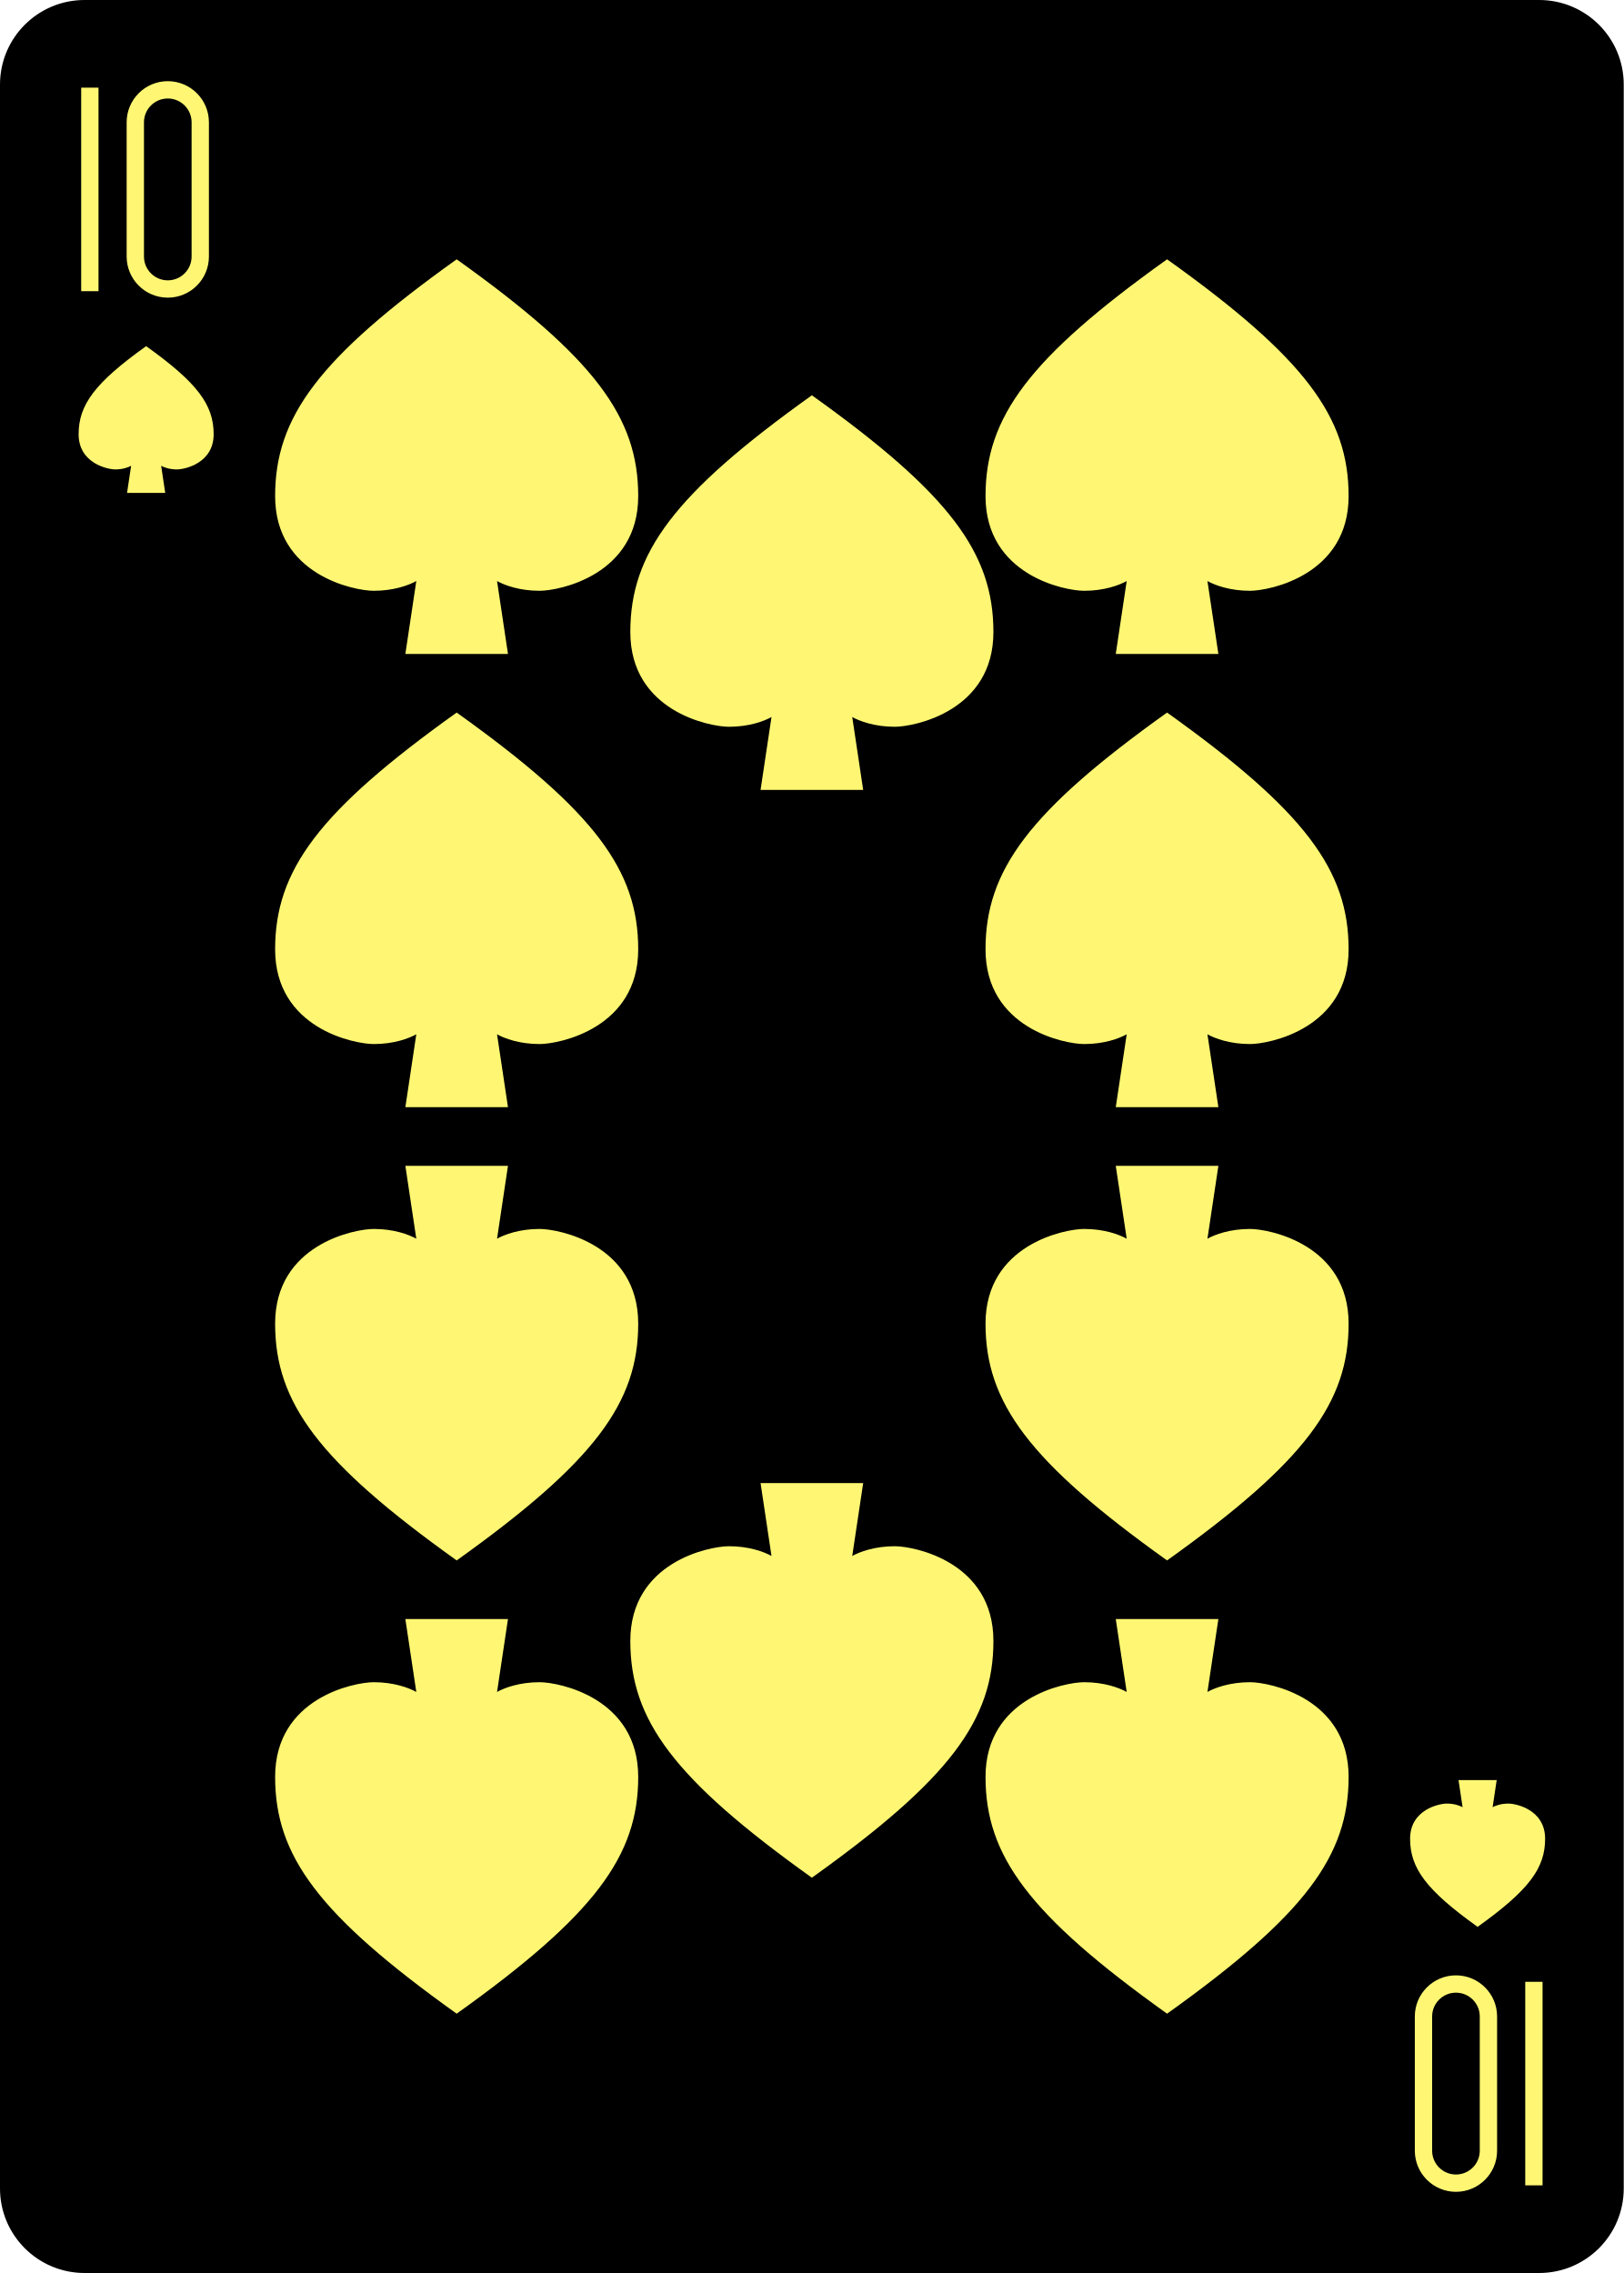
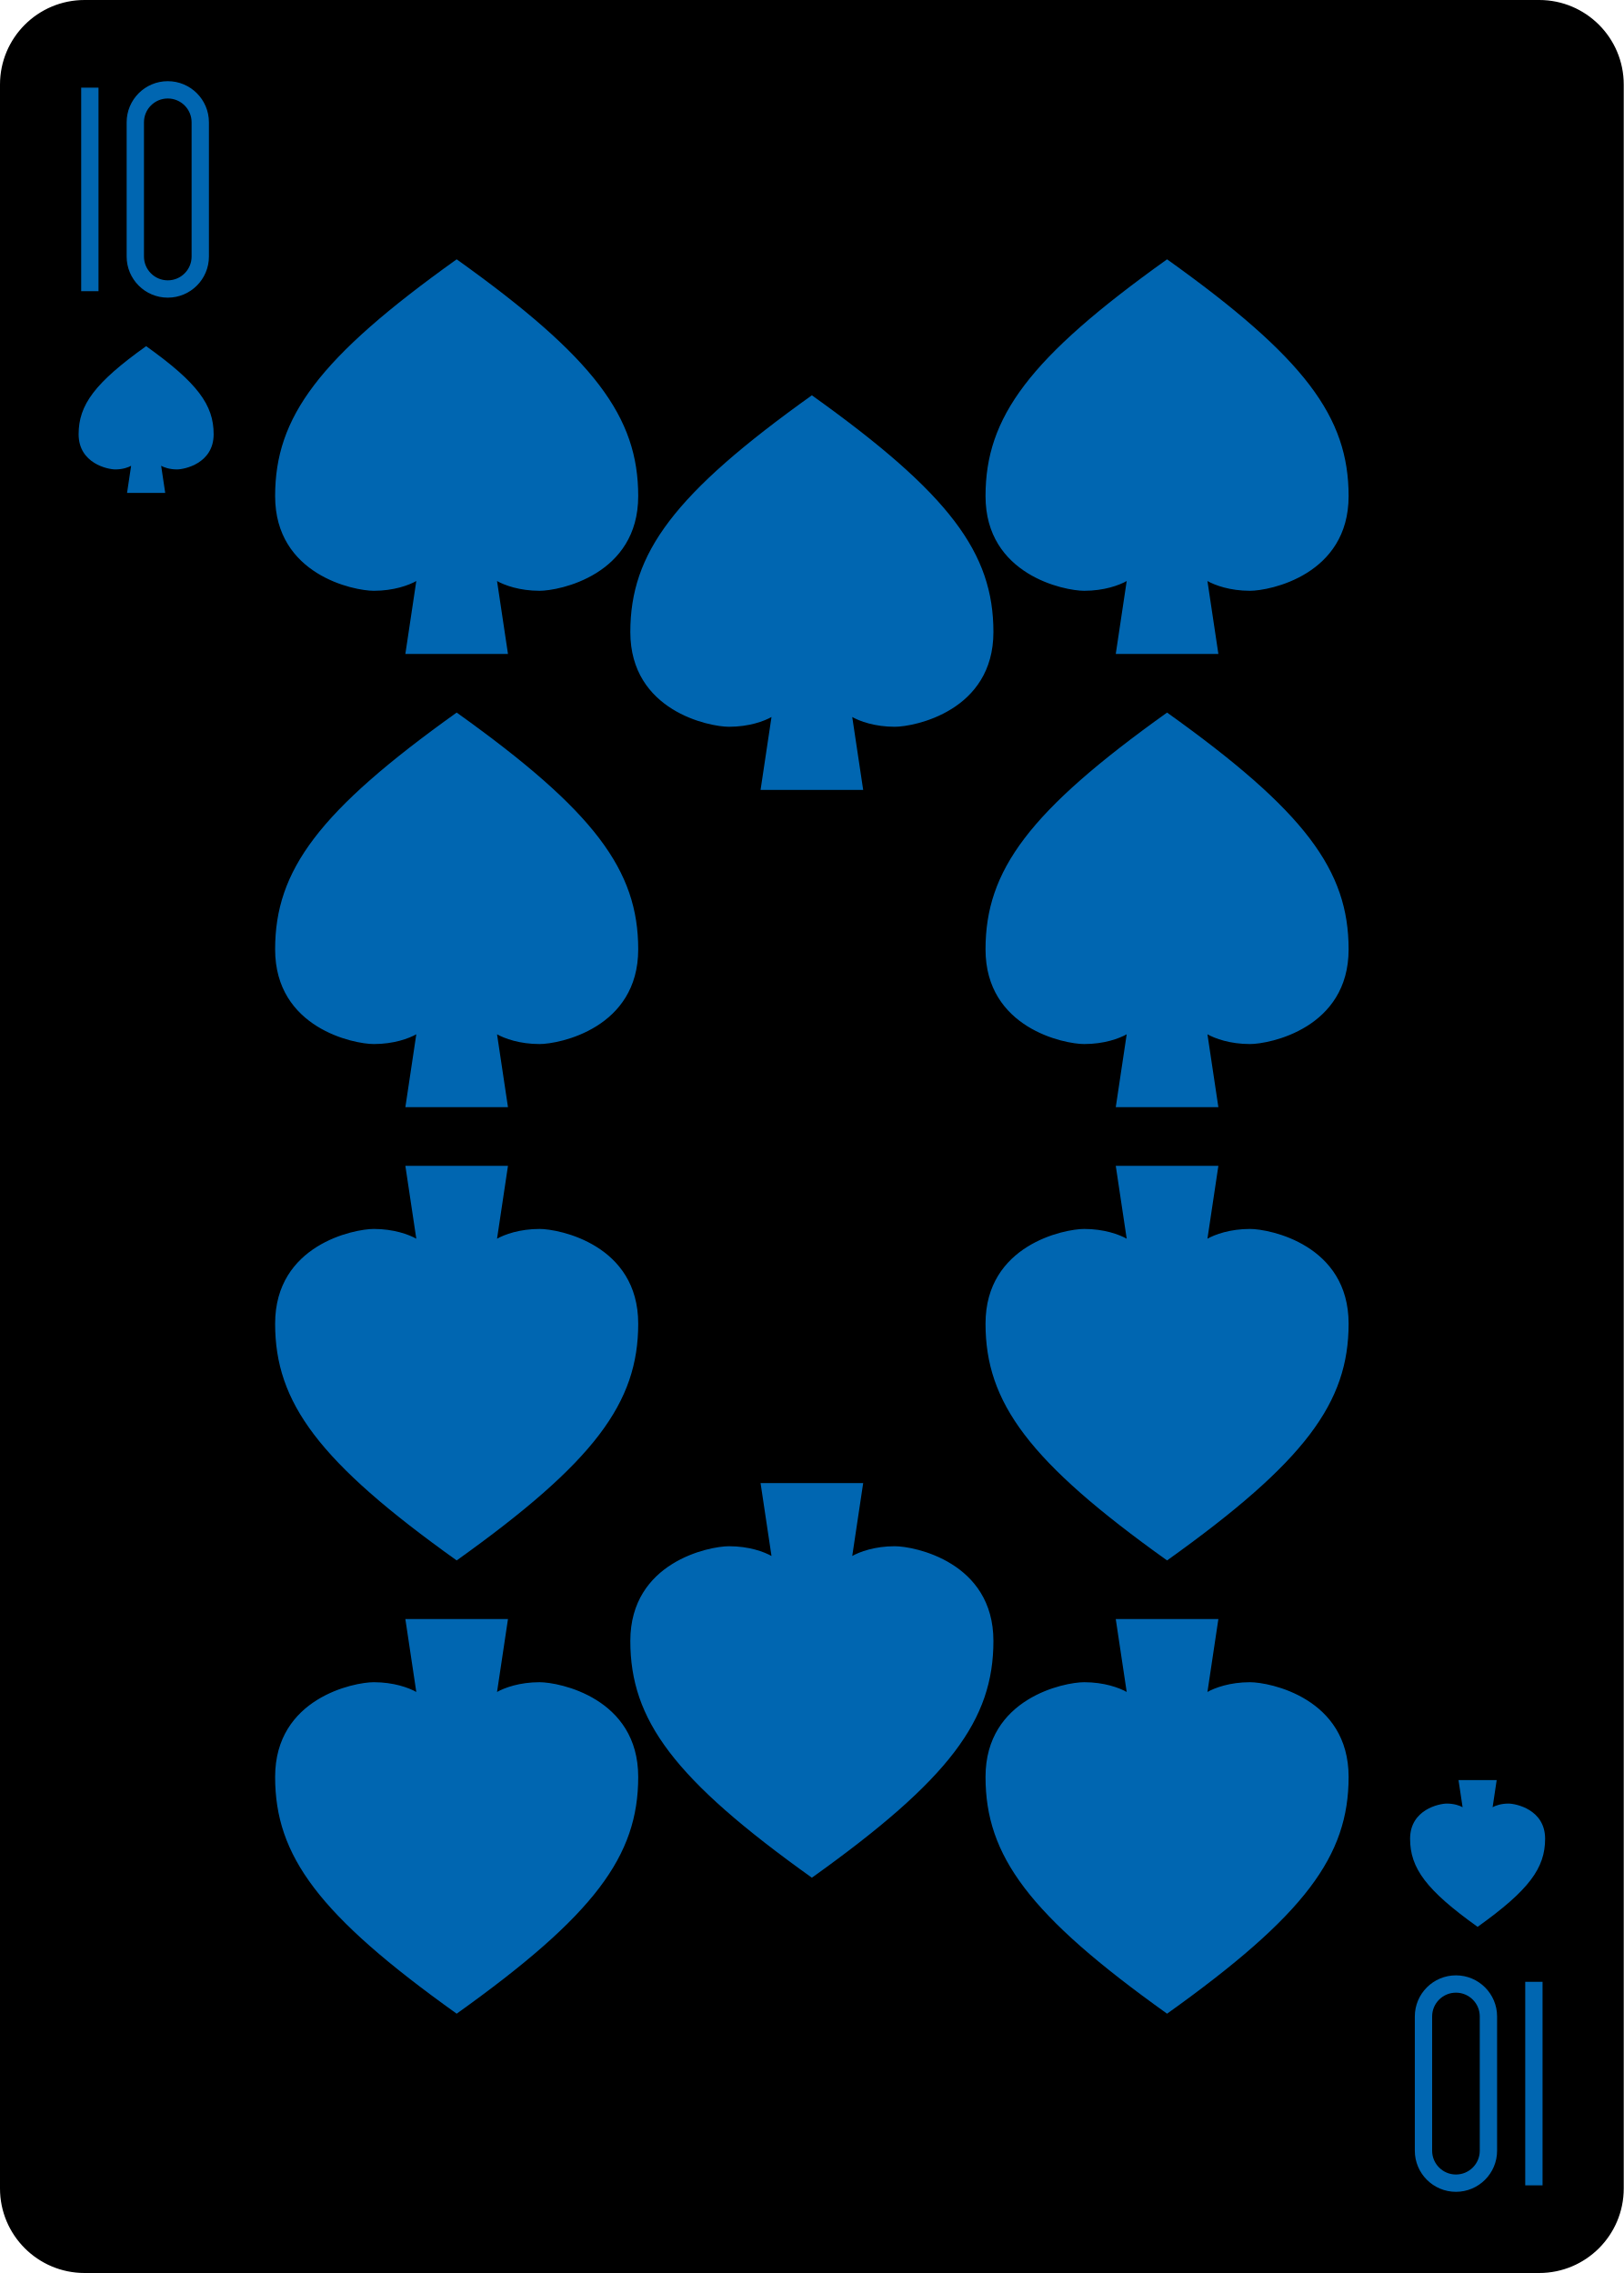
<svg xmlns="http://www.w3.org/2000/svg" xmlns:xlink="http://www.w3.org/1999/xlink" class="card" face="TS" height="3.5in" preserveAspectRatio="none" viewBox="-120 -168 240 336" width="2.5in">
  <defs>
    <symbol id="SST" viewBox="-600 -600 1200 1200" preserveAspectRatio="xMinYMid">
-       <path d="M0 -500C350 -250 460 -100 460 100C460 300 260 340 210 340C110 340 55 285 100 300L130 500L-130 500L-100 300C-55 285 -110 340 -210 340C-260 340 -460 300 -460 100C-460 -100 -350 -250 0 -500Z" fill="#fff773" />
+       <path d="M0 -500C350 -250 460 -100 460 100C460 300 260 340 210 340C110 340 55 285 100 300L130 500L-130 500L-100 300C-55 285 -110 340 -210 340C-260 340 -460 300 -460 100C-460 -100 -350 -250 0 -500Z" fill="#0066b1" />
    </symbol>
    <symbol id="VST" viewBox="-500 -500 1000 1000" preserveAspectRatio="xMinYMid">
-       <path d="M-260 430L-260 -430M-50 0L-50 -310A150 150 0 0 1 250 -310L250 310A150 150 0 0 1 -50 310Z" stroke="#fff773" stroke-width="80" stroke-linecap="square" stroke-miterlimit="1.5" fill="none" />
+       <path d="M-260 430L-260 -430M-50 0L-50 -310A150 150 0 0 1 250 -310L250 310A150 150 0 0 1 -50 310Z" stroke="#0066b1" stroke-width="80" stroke-linecap="square" stroke-miterlimit="1.5" fill="none" />
    </symbol>
  </defs>
  <rect width="239" height="335" x="-119.5" y="-167.5" rx="12" ry="12" fill="#000000" stroke="black" />
  <use xlink:href="#VST" height="32" width="32" x="-114.4" y="-156" />
  <use xlink:href="#SST" height="26.032" width="26.032" x="-111.416" y="-119" />
  <use xlink:href="#SST" height="70" width="70" x="-87.501" y="-135.501" />
  <use xlink:href="#SST" height="70" width="70" x="17.501" y="-135.501" />
  <use xlink:href="#SST" height="70" width="70" x="-87.501" y="-68.5" />
  <use xlink:href="#SST" height="70" width="70" x="17.501" y="-68.5" />
  <use xlink:href="#SST" height="70" width="70" x="-35" y="-115.4" />
  <g transform="rotate(180)">
    <use xlink:href="#VST" height="32" width="32" x="-114.4" y="-156" />
    <use xlink:href="#SST" height="26.032" width="26.032" x="-111.416" y="-119" />
    <use xlink:href="#SST" height="70" width="70" x="-87.501" y="-135.501" />
    <use xlink:href="#SST" height="70" width="70" x="17.501" y="-135.501" />
    <use xlink:href="#SST" height="70" width="70" x="-87.501" y="-68.5" />
    <use xlink:href="#SST" height="70" width="70" x="17.501" y="-68.5" />
    <use xlink:href="#SST" height="70" width="70" x="-35" y="-115.4" />
  </g>
</svg>
